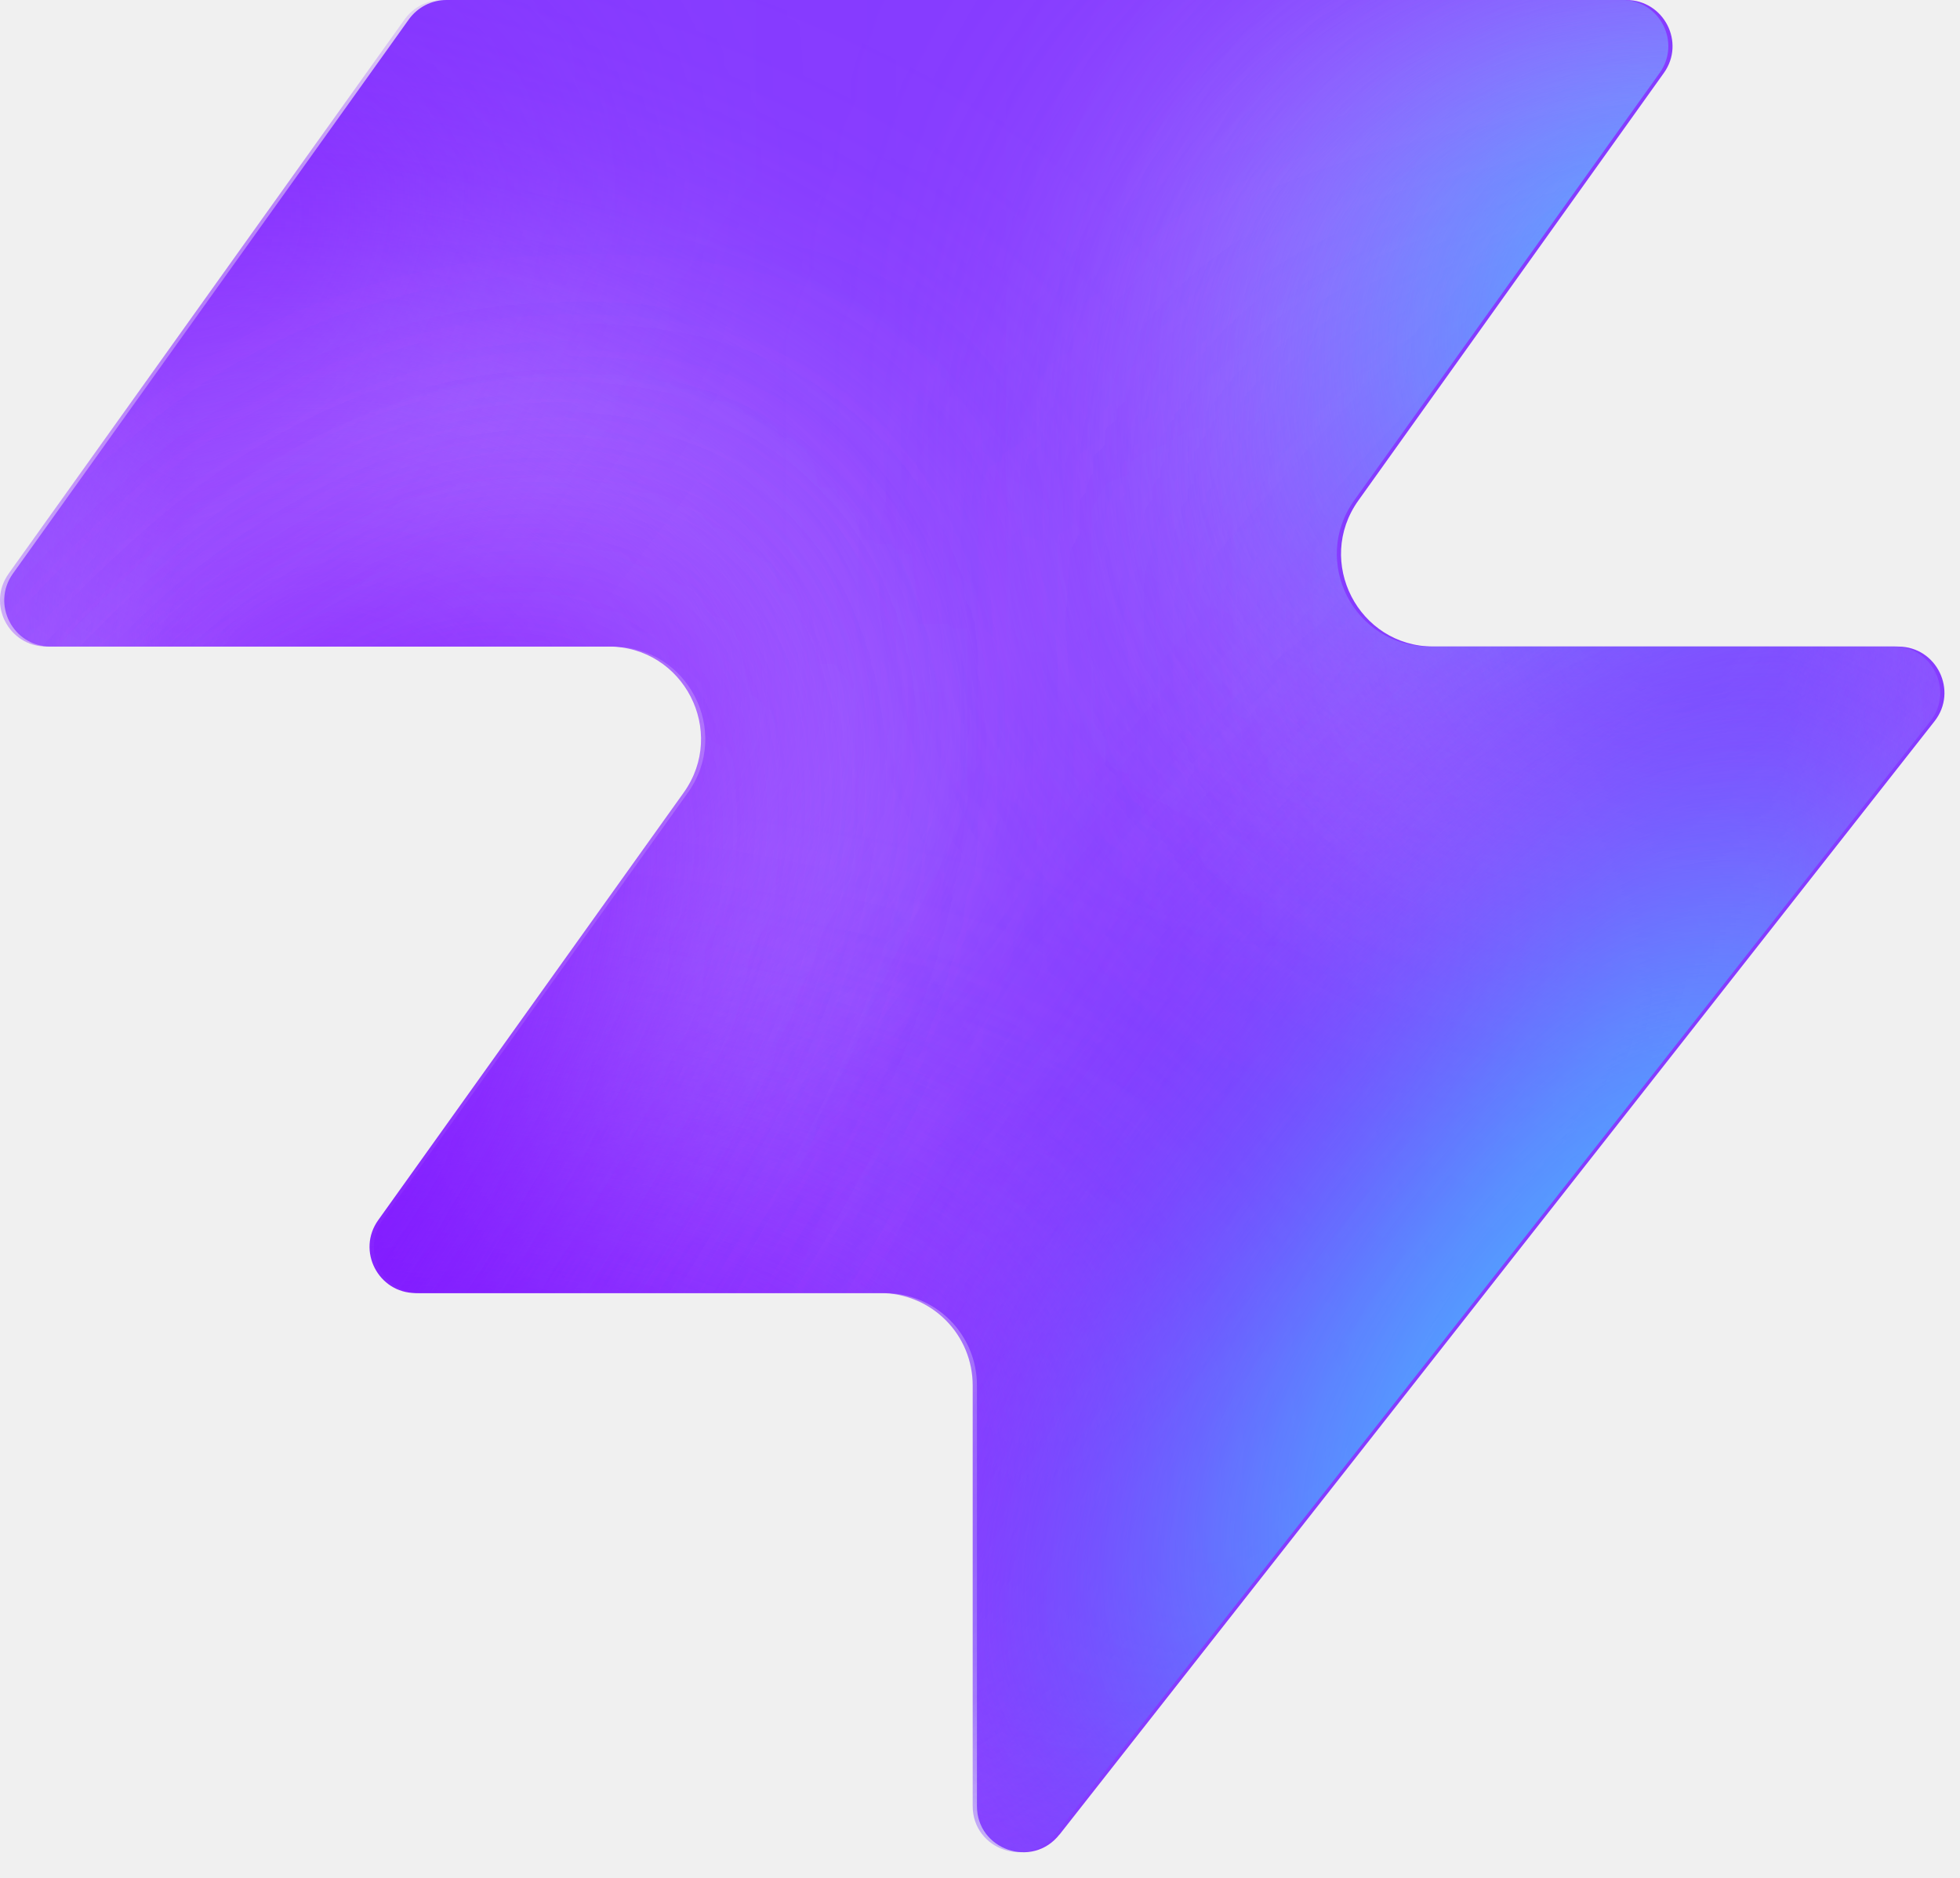
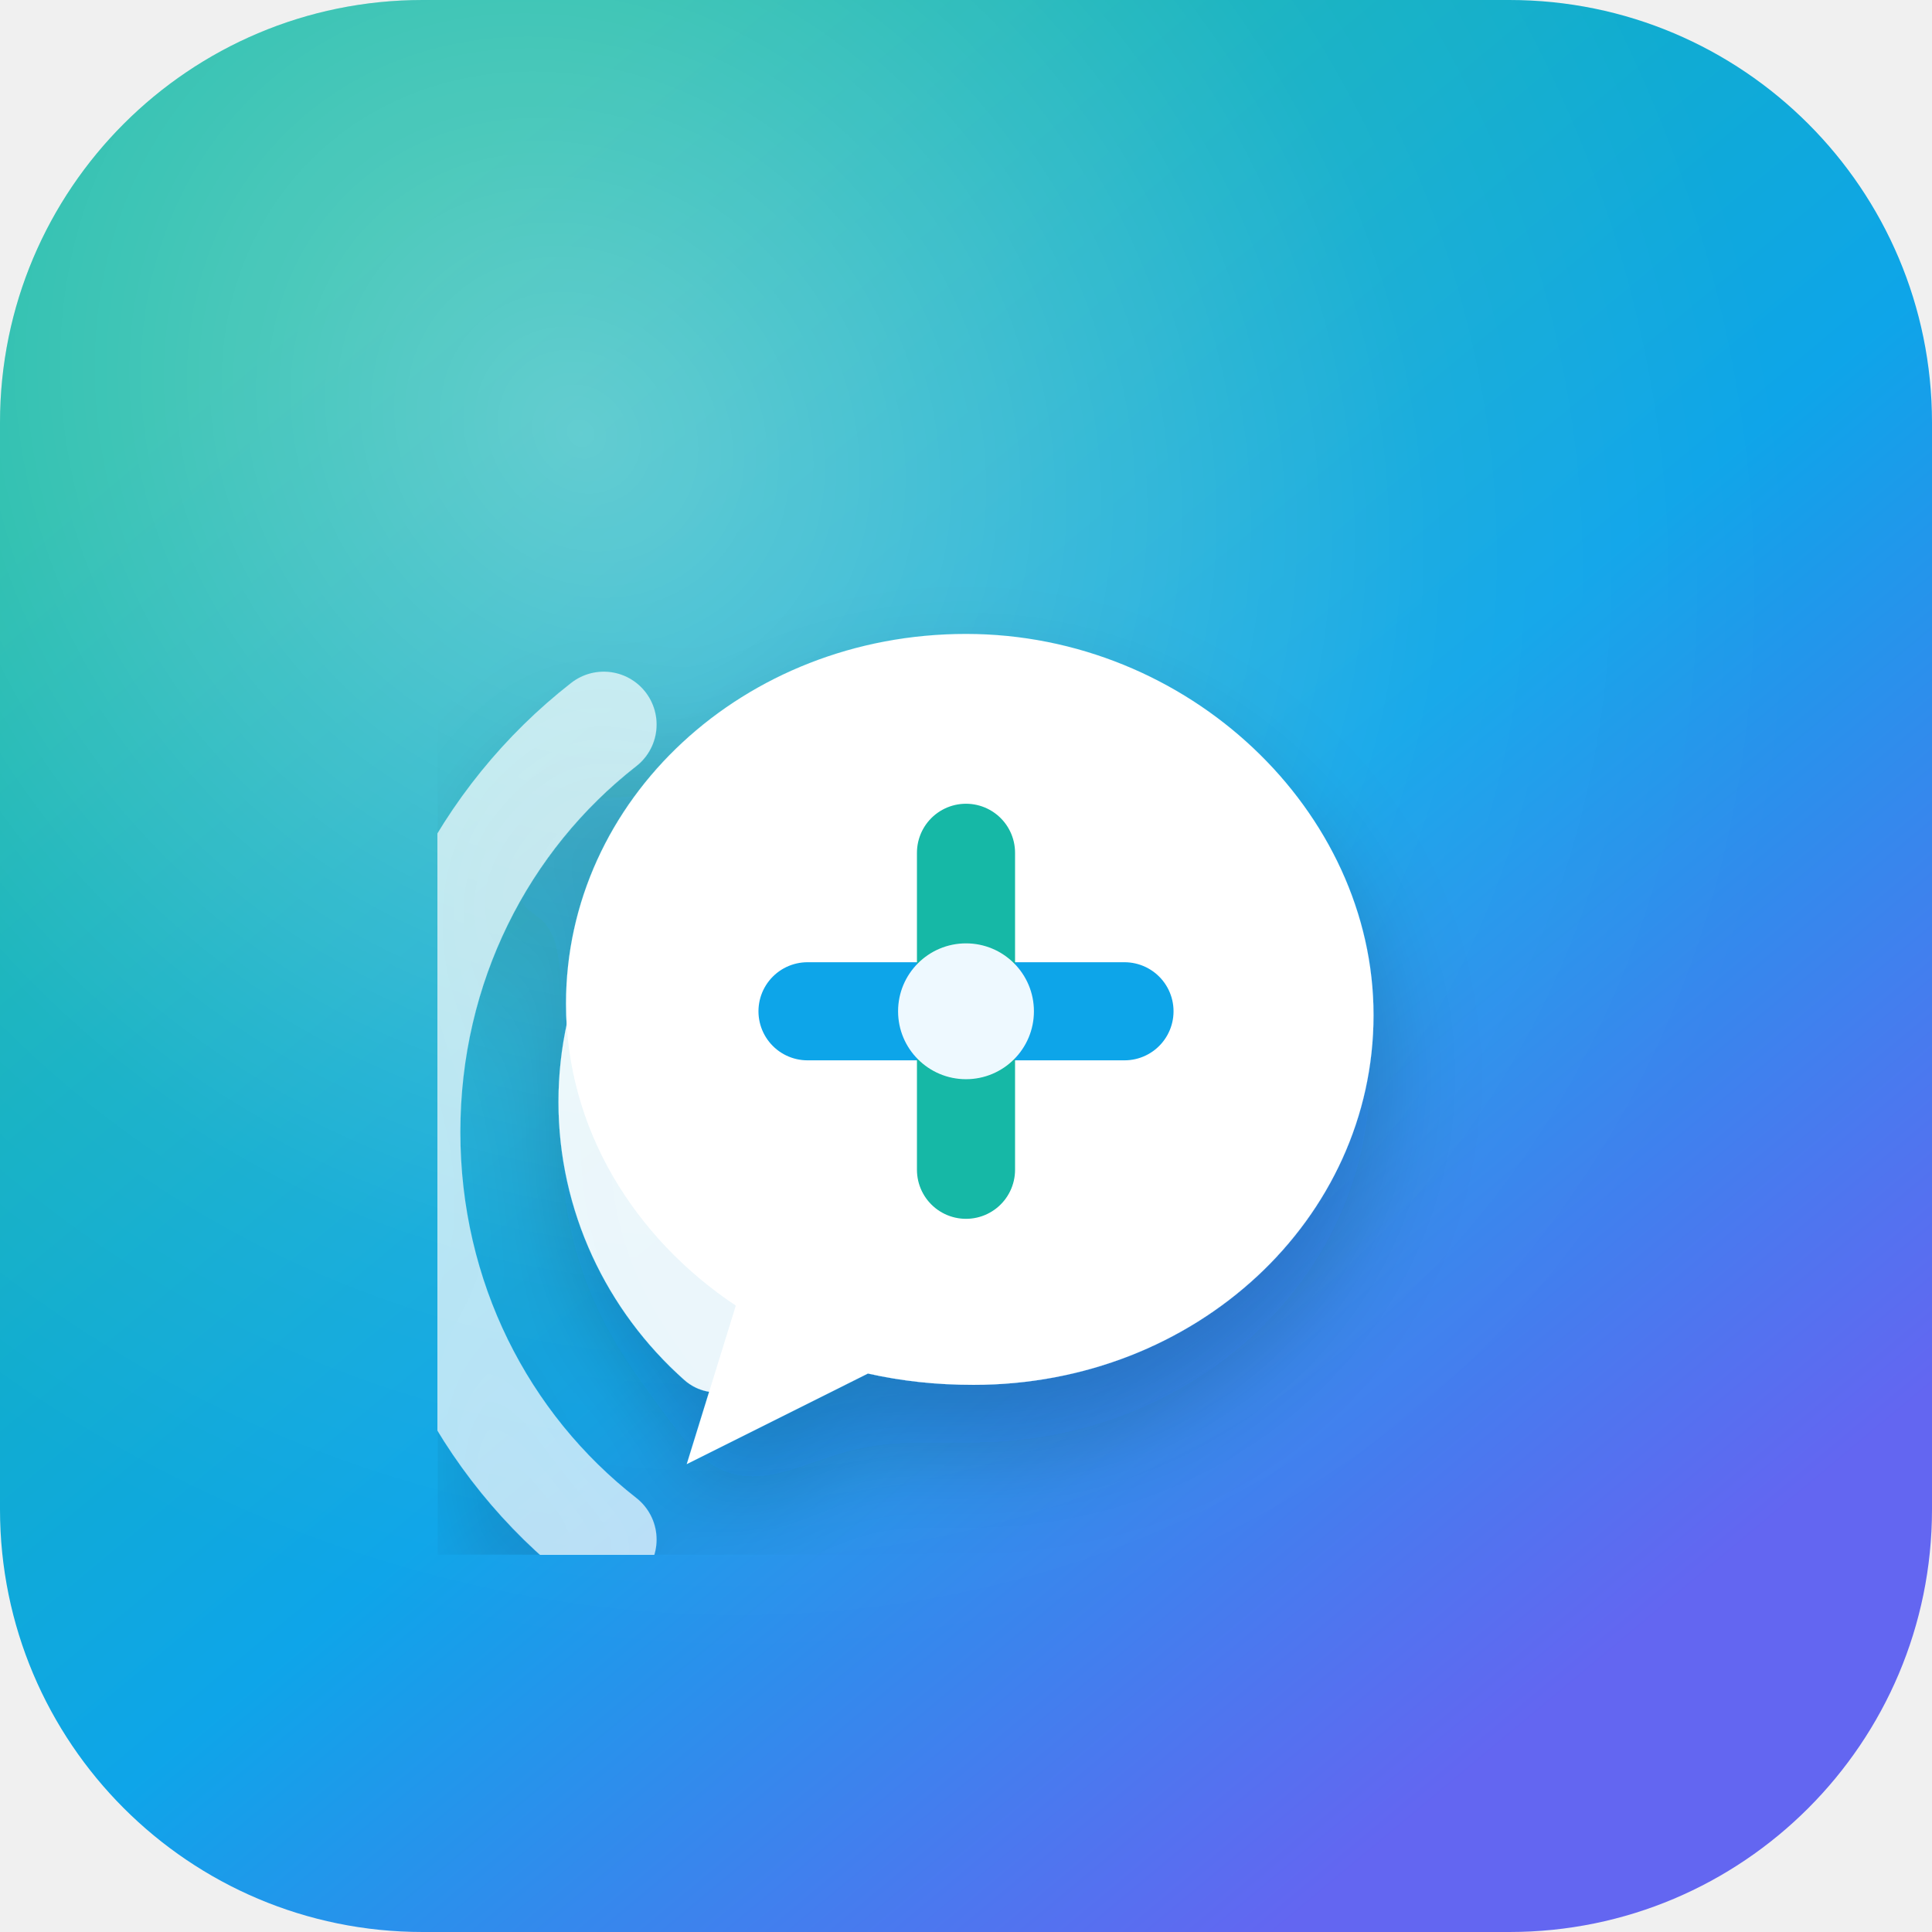
- <svg xmlns="http://www.w3.org/2000/svg" width="48" height="46" fill="none" viewBox="0 0 48 46">
-   <path fill="#863bff" d="M25.946 44.938c-.664.845-2.021.375-2.021-.698V33.937a2.26 2.26 0 0 0-2.262-2.262H10.287c-.92 0-1.456-1.04-.92-1.788l7.48-10.471c1.07-1.497 0-3.578-1.842-3.578H1.237c-.92 0-1.456-1.04-.92-1.788L10.013.474c.214-.297.556-.474.92-.474h28.894c.92 0 1.456 1.04.92 1.788l-7.48 10.471c-1.07 1.498 0 3.579 1.842 3.579h11.377c.943 0 1.473 1.088.89 1.83L25.947 44.94z" style="fill:#863bff;fill:color(display-p3 .525 .23 1);fill-opacity:1" />
-   <mask id="a" width="48" height="46" x="0" y="0" maskUnits="userSpaceOnUse" style="mask-type:alpha">
-     <path fill="#000" d="M25.842 44.938c-.664.844-2.021.375-2.021-.698V33.937a2.26 2.26 0 0 0-2.262-2.262H10.183c-.92 0-1.456-1.04-.92-1.788l7.48-10.471c1.07-1.498 0-3.579-1.842-3.579H1.133c-.92 0-1.456-1.04-.92-1.787L9.91.473c.214-.297.556-.474.92-.474h28.894c.92 0 1.456 1.04.92 1.788l-7.48 10.471c-1.07 1.498 0 3.578 1.842 3.578h11.377c.943 0 1.473 1.088.89 1.832L25.843 44.94z" style="fill:#000;fill-opacity:1" />
-   </mask>
-   <g mask="url(#a)">
-     <g filter="url(#b)">
-       <ellipse cx="5.508" cy="14.704" fill="#ede6ff" rx="5.508" ry="14.704" style="fill:#ede6ff;fill:color(display-p3 .927 .903 1);fill-opacity:1" transform="matrix(.00324 1 1 -.00324 -4.47 31.516)" />
-     </g>
-     <g filter="url(#c)">
-       <ellipse cx="10.399" cy="29.851" fill="#ede6ff" rx="10.399" ry="29.851" style="fill:#ede6ff;fill:color(display-p3 .927 .903 1);fill-opacity:1" transform="matrix(.00324 1 1 -.00324 -39.328 7.883)" />
-     </g>
-     <g filter="url(#d)">
-       <ellipse cx="5.508" cy="30.487" fill="#7e14ff" rx="5.508" ry="30.487" style="fill:#7e14ff;fill:color(display-p3 .492 .077 1);fill-opacity:1" transform="rotate(89.814 -25.913 -14.639)scale(1 -1)" />
-     </g>
-     <g filter="url(#e)">
-       <ellipse cx="5.508" cy="30.599" fill="#7e14ff" rx="5.508" ry="30.599" style="fill:#7e14ff;fill:color(display-p3 .492 .077 1);fill-opacity:1" transform="rotate(89.814 -32.644 -3.334)scale(1 -1)" />
-     </g>
-     <g filter="url(#f)">
-       <ellipse cx="5.508" cy="30.599" fill="#7e14ff" rx="5.508" ry="30.599" style="fill:#7e14ff;fill:color(display-p3 .492 .077 1);fill-opacity:1" transform="matrix(.00324 1 1 -.00324 -34.34 30.47)" />
-     </g>
-     <g filter="url(#g)">
-       <ellipse cx="14.072" cy="22.078" fill="#ede6ff" rx="14.072" ry="22.078" style="fill:#ede6ff;fill:color(display-p3 .927 .903 1);fill-opacity:1" transform="rotate(93.35 24.506 48.493)scale(-1 1)" />
-     </g>
-     <g filter="url(#h)">
-       <ellipse cx="3.47" cy="21.501" fill="#7e14ff" rx="3.47" ry="21.501" style="fill:#7e14ff;fill:color(display-p3 .492 .077 1);fill-opacity:1" transform="rotate(89.009 28.708 47.59)scale(-1 1)" />
-     </g>
-     <g filter="url(#i)">
-       <ellipse cx="3.47" cy="21.501" fill="#7e14ff" rx="3.47" ry="21.501" style="fill:#7e14ff;fill:color(display-p3 .492 .077 1);fill-opacity:1" transform="rotate(89.009 28.708 47.59)scale(-1 1)" />
-     </g>
-     <g filter="url(#j)">
-       <ellipse cx=".387" cy="8.972" fill="#7e14ff" rx="4.407" ry="29.108" style="fill:#7e14ff;fill:color(display-p3 .492 .077 1);fill-opacity:1" transform="rotate(39.51 .387 8.972)" />
-     </g>
-     <g filter="url(#k)">
-       <ellipse cx="47.523" cy="-6.092" fill="#7e14ff" rx="4.407" ry="29.108" style="fill:#7e14ff;fill:color(display-p3 .492 .077 1);fill-opacity:1" transform="rotate(37.892 47.523 -6.092)" />
-     </g>
-     <g filter="url(#l)">
-       <ellipse cx="41.412" cy="6.333" fill="#47bfff" rx="5.971" ry="9.665" style="fill:#47bfff;fill:color(display-p3 .28 .748 1);fill-opacity:1" transform="rotate(37.892 41.412 6.333)" />
-     </g>
-     <g filter="url(#m)">
-       <ellipse cx="-1.879" cy="38.332" fill="#7e14ff" rx="4.407" ry="29.108" style="fill:#7e14ff;fill:color(display-p3 .492 .077 1);fill-opacity:1" transform="rotate(37.892 -1.88 38.332)" />
-     </g>
-     <g filter="url(#n)">
-       <ellipse cx="-1.879" cy="38.332" fill="#7e14ff" rx="4.407" ry="29.108" style="fill:#7e14ff;fill:color(display-p3 .492 .077 1);fill-opacity:1" transform="rotate(37.892 -1.88 38.332)" />
-     </g>
-     <g filter="url(#o)">
-       <ellipse cx="35.651" cy="29.907" fill="#7e14ff" rx="4.407" ry="29.108" style="fill:#7e14ff;fill:color(display-p3 .492 .077 1);fill-opacity:1" transform="rotate(37.892 35.651 29.907)" />
-     </g>
-     <g filter="url(#p)">
-       <ellipse cx="38.418" cy="32.4" fill="#47bfff" rx="5.971" ry="15.297" style="fill:#47bfff;fill:color(display-p3 .28 .748 1);fill-opacity:1" transform="rotate(37.892 38.418 32.4)" />
-     </g>
-   </g>
+ <svg xmlns="http://www.w3.org/2000/svg" width="512" height="512" viewBox="0 0 512 512" role="img" aria-label="EchoCoWork">
  <defs>
-     <filter id="b" width="60.045" height="41.654" x="-19.77" y="16.149" color-interpolation-filters="sRGB" filterUnits="userSpaceOnUse">
-       <feFlood flood-opacity="0" result="BackgroundImageFix" />
-       <feBlend in="SourceGraphic" in2="BackgroundImageFix" result="shape" />
-       <feGaussianBlur result="effect1_foregroundBlur_2002_17158" stdDeviation="7.659" />
-     </filter>
-     <filter id="c" width="90.34" height="51.437" x="-54.613" y="-7.533" color-interpolation-filters="sRGB" filterUnits="userSpaceOnUse">
-       <feFlood flood-opacity="0" result="BackgroundImageFix" />
-       <feBlend in="SourceGraphic" in2="BackgroundImageFix" result="shape" />
-       <feGaussianBlur result="effect1_foregroundBlur_2002_17158" stdDeviation="7.659" />
-     </filter>
-     <filter id="d" width="79.355" height="29.4" x="-49.64" y="2.03" color-interpolation-filters="sRGB" filterUnits="userSpaceOnUse">
-       <feFlood flood-opacity="0" result="BackgroundImageFix" />
-       <feBlend in="SourceGraphic" in2="BackgroundImageFix" result="shape" />
-       <feGaussianBlur result="effect1_foregroundBlur_2002_17158" stdDeviation="4.596" />
-     </filter>
-     <filter id="e" width="79.579" height="29.4" x="-45.045" y="20.029" color-interpolation-filters="sRGB" filterUnits="userSpaceOnUse">
-       <feFlood flood-opacity="0" result="BackgroundImageFix" />
-       <feBlend in="SourceGraphic" in2="BackgroundImageFix" result="shape" />
-       <feGaussianBlur result="effect1_foregroundBlur_2002_17158" stdDeviation="4.596" />
-     </filter>
-     <filter id="f" width="79.579" height="29.4" x="-43.513" y="21.178" color-interpolation-filters="sRGB" filterUnits="userSpaceOnUse">
-       <feFlood flood-opacity="0" result="BackgroundImageFix" />
-       <feBlend in="SourceGraphic" in2="BackgroundImageFix" result="shape" />
-       <feGaussianBlur result="effect1_foregroundBlur_2002_17158" stdDeviation="4.596" />
-     </filter>
-     <filter id="g" width="74.749" height="58.852" x="15.756" y="-17.901" color-interpolation-filters="sRGB" filterUnits="userSpaceOnUse">
-       <feFlood flood-opacity="0" result="BackgroundImageFix" />
-       <feBlend in="SourceGraphic" in2="BackgroundImageFix" result="shape" />
-       <feGaussianBlur result="effect1_foregroundBlur_2002_17158" stdDeviation="7.659" />
-     </filter>
-     <filter id="h" width="61.377" height="25.362" x="23.548" y="2.284" color-interpolation-filters="sRGB" filterUnits="userSpaceOnUse">
-       <feFlood flood-opacity="0" result="BackgroundImageFix" />
-       <feBlend in="SourceGraphic" in2="BackgroundImageFix" result="shape" />
-       <feGaussianBlur result="effect1_foregroundBlur_2002_17158" stdDeviation="4.596" />
-     </filter>
-     <filter id="i" width="61.377" height="25.362" x="23.548" y="2.284" color-interpolation-filters="sRGB" filterUnits="userSpaceOnUse">
-       <feFlood flood-opacity="0" result="BackgroundImageFix" />
-       <feBlend in="SourceGraphic" in2="BackgroundImageFix" result="shape" />
-       <feGaussianBlur result="effect1_foregroundBlur_2002_17158" stdDeviation="4.596" />
-     </filter>
-     <filter id="j" width="56.045" height="63.649" x="-27.636" y="-22.853" color-interpolation-filters="sRGB" filterUnits="userSpaceOnUse">
-       <feFlood flood-opacity="0" result="BackgroundImageFix" />
-       <feBlend in="SourceGraphic" in2="BackgroundImageFix" result="shape" />
-       <feGaussianBlur result="effect1_foregroundBlur_2002_17158" stdDeviation="4.596" />
-     </filter>
-     <filter id="k" width="54.814" height="64.646" x="20.116" y="-38.415" color-interpolation-filters="sRGB" filterUnits="userSpaceOnUse">
-       <feFlood flood-opacity="0" result="BackgroundImageFix" />
-       <feBlend in="SourceGraphic" in2="BackgroundImageFix" result="shape" />
-       <feGaussianBlur result="effect1_foregroundBlur_2002_17158" stdDeviation="4.596" />
-     </filter>
-     <filter id="l" width="33.541" height="35.313" x="24.641" y="-11.323" color-interpolation-filters="sRGB" filterUnits="userSpaceOnUse">
-       <feFlood flood-opacity="0" result="BackgroundImageFix" />
-       <feBlend in="SourceGraphic" in2="BackgroundImageFix" result="shape" />
-       <feGaussianBlur result="effect1_foregroundBlur_2002_17158" stdDeviation="4.596" />
-     </filter>
-     <filter id="m" width="54.814" height="64.646" x="-29.286" y="6.009" color-interpolation-filters="sRGB" filterUnits="userSpaceOnUse">
-       <feFlood flood-opacity="0" result="BackgroundImageFix" />
-       <feBlend in="SourceGraphic" in2="BackgroundImageFix" result="shape" />
-       <feGaussianBlur result="effect1_foregroundBlur_2002_17158" stdDeviation="4.596" />
-     </filter>
-     <filter id="n" width="54.814" height="64.646" x="-29.286" y="6.009" color-interpolation-filters="sRGB" filterUnits="userSpaceOnUse">
-       <feFlood flood-opacity="0" result="BackgroundImageFix" />
-       <feBlend in="SourceGraphic" in2="BackgroundImageFix" result="shape" />
-       <feGaussianBlur result="effect1_foregroundBlur_2002_17158" stdDeviation="4.596" />
-     </filter>
-     <filter id="o" width="54.814" height="64.646" x="8.244" y="-2.416" color-interpolation-filters="sRGB" filterUnits="userSpaceOnUse">
-       <feFlood flood-opacity="0" result="BackgroundImageFix" />
-       <feBlend in="SourceGraphic" in2="BackgroundImageFix" result="shape" />
-       <feGaussianBlur result="effect1_foregroundBlur_2002_17158" stdDeviation="4.596" />
-     </filter>
-     <filter id="p" width="39.409" height="43.623" x="18.713" y="10.588" color-interpolation-filters="sRGB" filterUnits="userSpaceOnUse">
-       <feFlood flood-opacity="0" result="BackgroundImageFix" />
-       <feBlend in="SourceGraphic" in2="BackgroundImageFix" result="shape" />
-       <feGaussianBlur result="effect1_foregroundBlur_2002_17158" stdDeviation="4.596" />
+     <linearGradient id="bg" x1="96" y1="64" x2="416" y2="448" gradientUnits="userSpaceOnUse">
+       <stop offset="0" stop-color="#14B8A6" />
+       <stop offset="0.55" stop-color="#0EA5E9" />
+       <stop offset="1" stop-color="#6366F1" />
+     </linearGradient>
+     <radialGradient id="light" cx="0" cy="0" r="1" gradientUnits="userSpaceOnUse" gradientTransform="translate(156 116) rotate(48) scale(340 300)">
+       <stop offset="0" stop-color="#FFFFFF" stop-opacity="0.34" />
+       <stop offset="0.7" stop-color="#FFFFFF" stop-opacity="0.05" />
+       <stop offset="1" stop-color="#FFFFFF" stop-opacity="0" />
+     </radialGradient>
+     <filter id="shadow" x="116" y="128" width="300" height="284" filterUnits="userSpaceOnUse" color-interpolation-filters="sRGB">
+       <feDropShadow dx="0" dy="16" stdDeviation="14" flood-color="#0F172A" flood-opacity="0.22" />
    </filter>
  </defs>
+   <rect width="512" height="512" rx="112" fill="url(#bg)" />
+   <rect width="512" height="512" rx="112" fill="url(#light)" />
+   <g filter="url(#shadow)">
+     <path d="M160 192c-32 25-52 64-52 108s20 83 52 108" fill="none" stroke="#FFFFFF" stroke-width="28" stroke-linecap="round" opacity="0.68" />
+     <path d="M190 228c-18 16-29 39-29 64s11 48 29 64" fill="none" stroke="#FFFFFF" stroke-width="26" stroke-linecap="round" opacity="0.9" />
+     <path d="M256 168c-59 0-106 44-106 98 0 33 18 62 45 80l-13 42 48-24c9 2 18 3 28 3 59 0 106-44 106-98S315 168 256 168Z" fill="#FFFFFF" />
+     <path d="M214 268h84" stroke="#0EA5E9" stroke-width="26" stroke-linecap="round" />
+     <path d="M256 226v84" stroke="#14B8A6" stroke-width="26" stroke-linecap="round" />
+     <circle cx="256" cy="268" r="18" fill="#EEF9FF" />
+   </g>
</svg>
